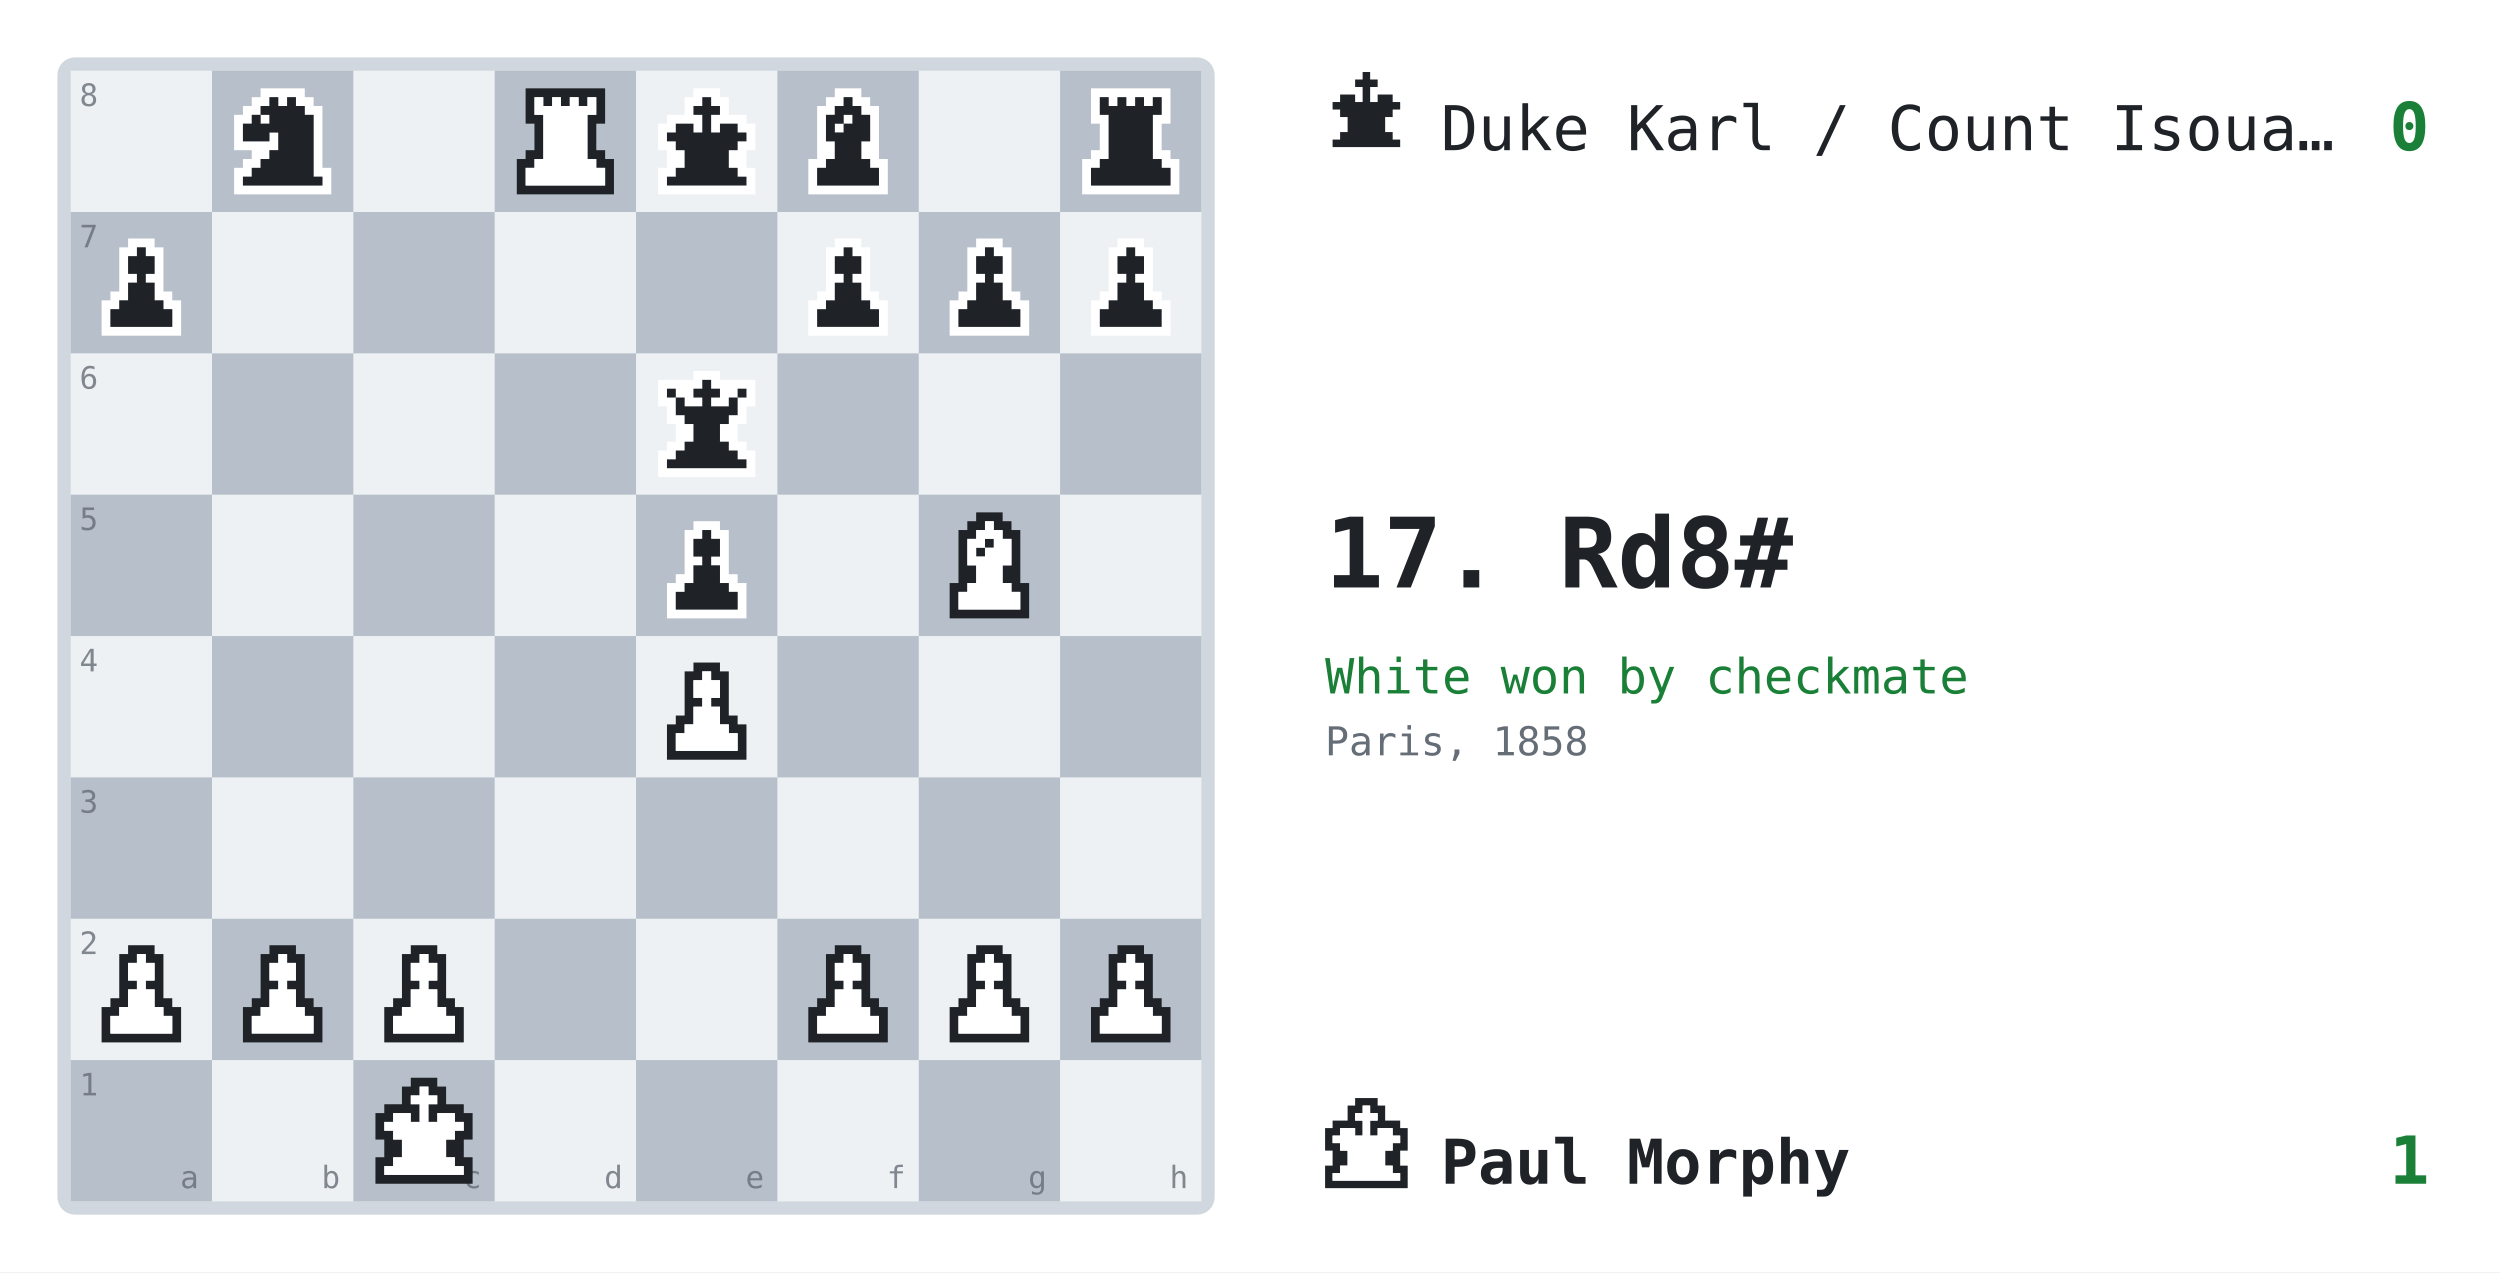
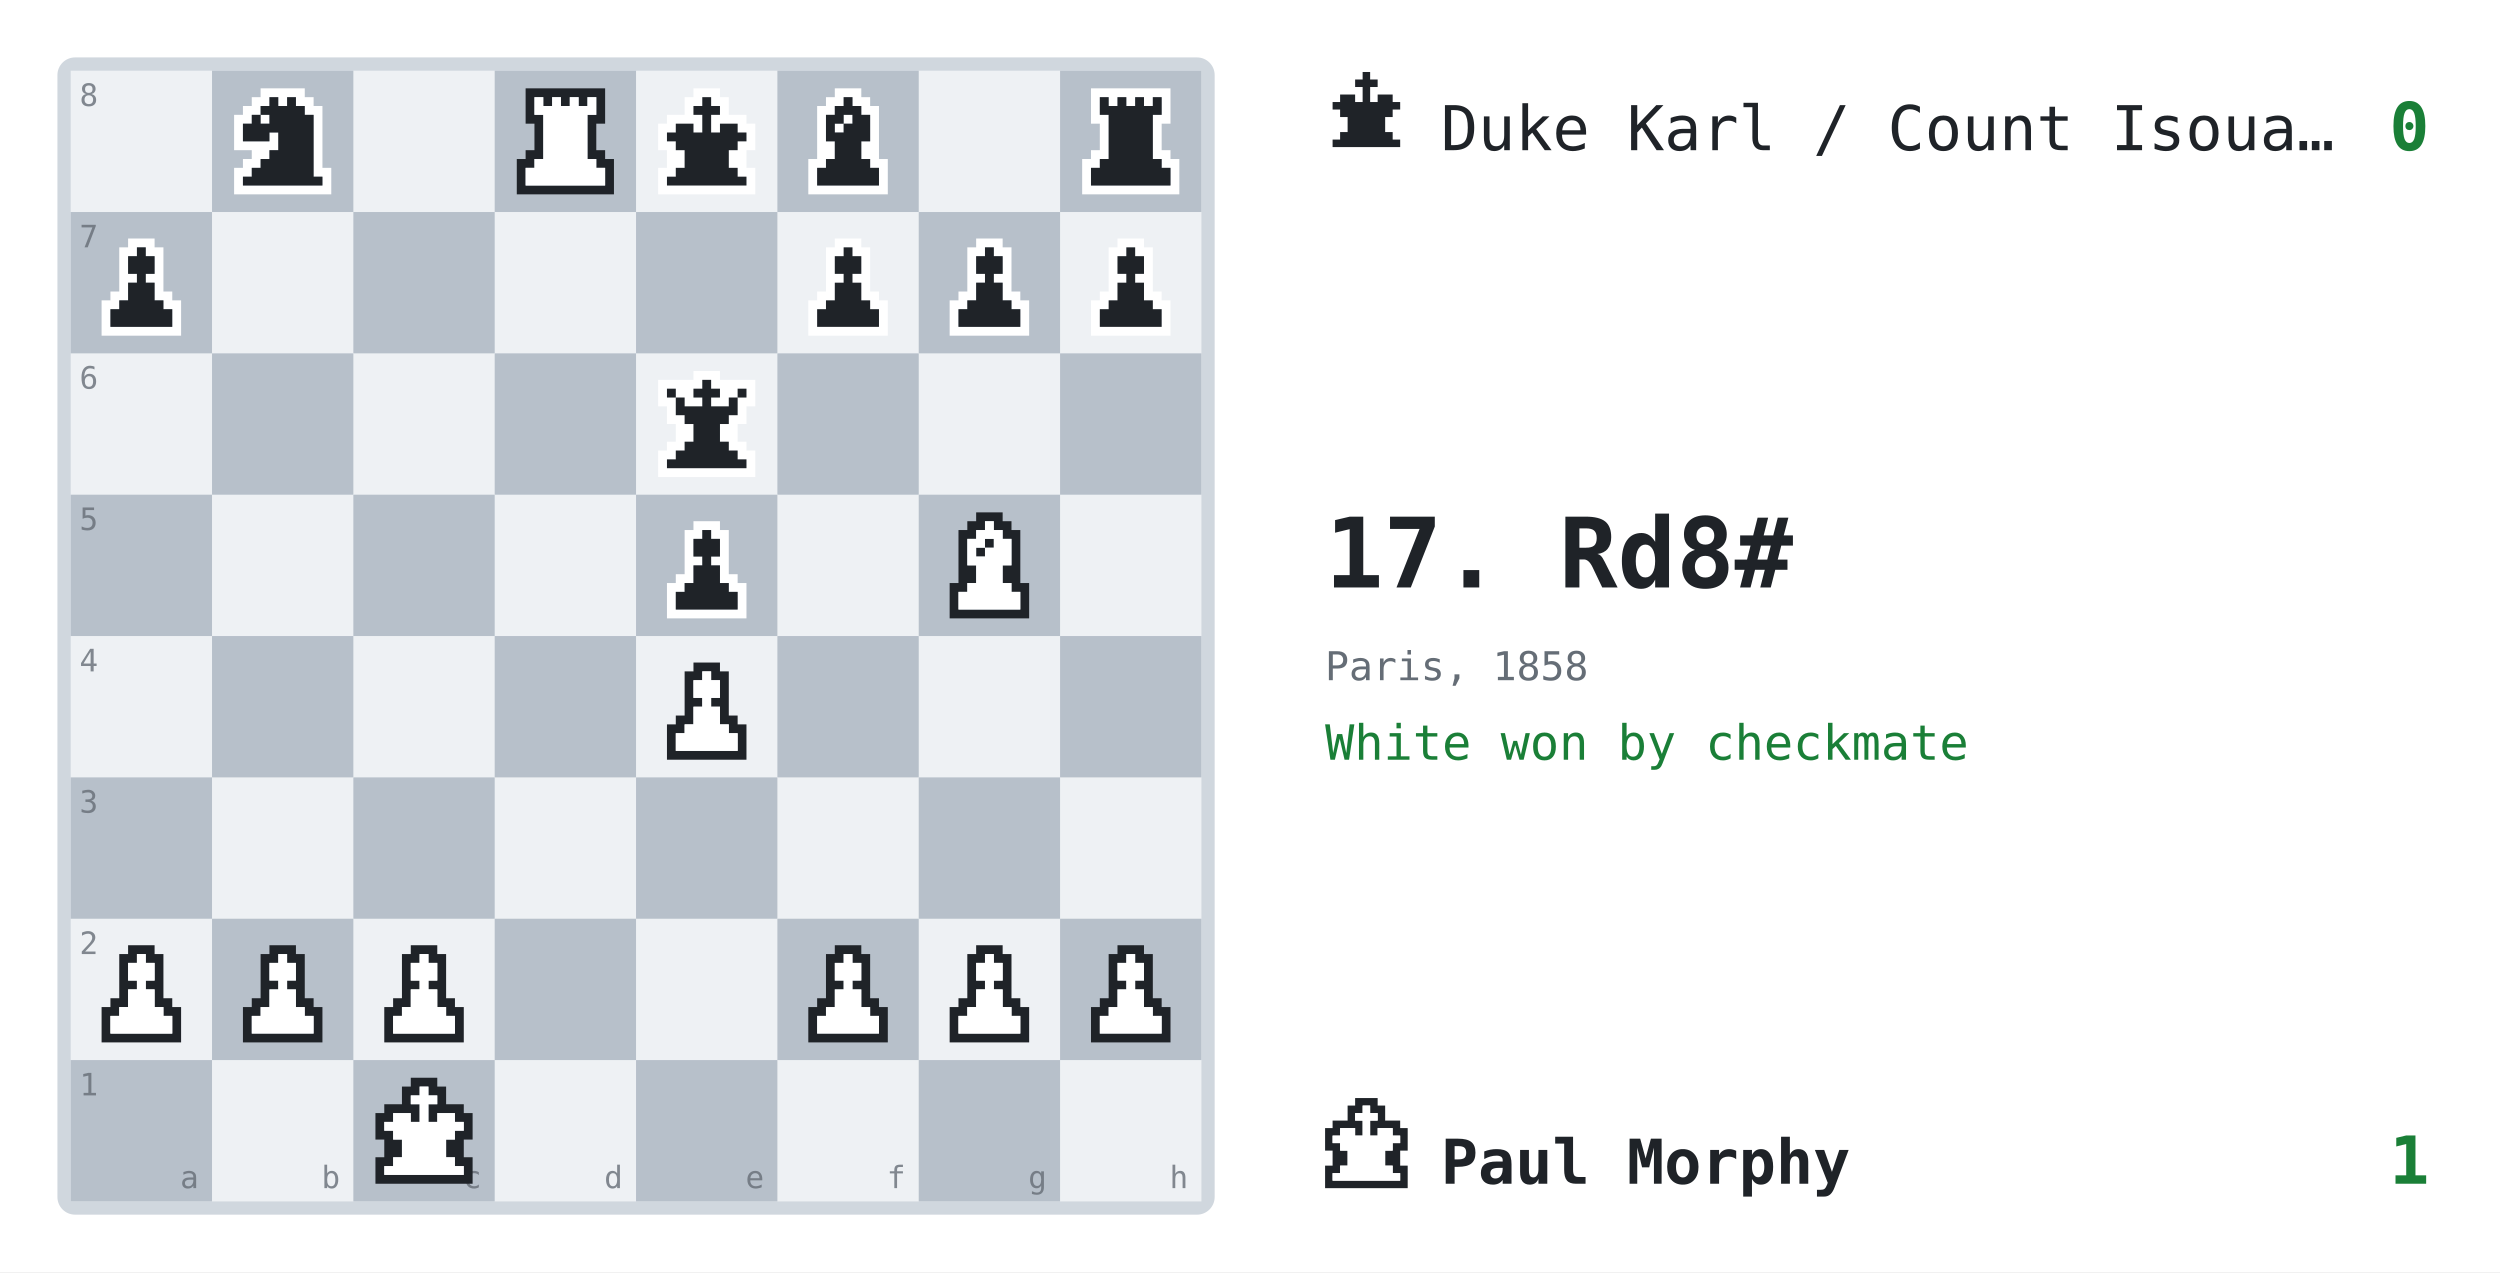
<svg xmlns="http://www.w3.org/2000/svg" viewBox="0 0 566 288" width="566" height="288" role="img" aria-label="Animated replay of Paul Morphy vs Duke Karl / Count Isouard, 1-0">
-   <style>text{font-family:ui-monospace,SFMono-Regular,Menlo,Consolas,monospace;fill:#1f2328}.m{fill:#656d76}.a{fill:#1a7f37}@keyframes hf{0%{opacity:0;transform:translate(0px,0px)}2.928%{opacity:.5;transform:translate(128px,192px)}5.564%{opacity:.5;transform:translate(128px,32px)}8.199%{opacity:.5;transform:translate(192px,224px)}10.835%{opacity:.5;transform:translate(96px,32px)}13.47%{opacity:.5;transform:translate(96px,192px)}16.105%{opacity:.5;transform:translate(64px,0px)}18.741%{opacity:.5;transform:translate(96px,128px)}21.376%{opacity:.5;transform:translate(192px,128px)}24.012%{opacity:.5;transform:translate(96px,224px)}26.647%{opacity:.5;transform:translate(96px,64px)}29.283%{opacity:.5;transform:translate(160px,224px)}31.918%{opacity:.5;transform:translate(192px,0px)}34.553%{opacity:.5;transform:translate(160px,160px)}37.189%{opacity:.5;transform:translate(96px,0px)}39.824%{opacity:.5;transform:translate(32px,224px)}42.46%{opacity:.5;transform:translate(64px,32px)}45.095%{opacity:.5;transform:translate(64px,224px)}47.731%{opacity:.5;transform:translate(32px,32px)}50.366%{opacity:.5;transform:translate(64px,160px)}53.001%{opacity:.5;transform:translate(64px,64px)}55.637%{opacity:.5;transform:translate(64px,128px)}58.272%{opacity:.5;transform:translate(32px,0px)}60.908%{opacity:.5;transform:translate(128px,224px)}63.543%{opacity:.5;transform:translate(0px,0px)}66.179%{opacity:.5;transform:translate(96px,224px)}68.814%{opacity:.5;transform:translate(96px,0px)}71.449%{opacity:.5;transform:translate(224px,224px)}74.085%{opacity:.5;transform:translate(128px,32px)}76.72%{opacity:.5;transform:translate(32px,96px)}79.356%{opacity:.5;transform:translate(160px,64px)}81.991%{opacity:.5;transform:translate(32px,160px)}84.627%{opacity:.5;transform:translate(96px,32px)}87.262%{opacity:.5;transform:translate(96px,224px)}97.657%,100%{opacity:0}}@keyframes ht{0%{opacity:0;transform:translate(0px,0px)}2.928%{opacity:.5;transform:translate(128px,128px)}5.564%{opacity:.5;transform:translate(128px,96px)}8.199%{opacity:.5;transform:translate(160px,160px)}10.835%{opacity:.5;transform:translate(96px,64px)}13.47%{opacity:.5;transform:translate(96px,128px)}16.105%{opacity:.5;transform:translate(192px,128px)}18.741%{opacity:.5;transform:translate(128px,96px)}21.376%{opacity:.5;transform:translate(160px,160px)}24.012%{opacity:.5;transform:translate(160px,160px)}26.647%{opacity:.5;transform:translate(128px,96px)}29.283%{opacity:.5;transform:translate(64px,128px)}31.918%{opacity:.5;transform:translate(160px,64px)}34.553%{opacity:.5;transform:translate(32px,160px)}37.189%{opacity:.5;transform:translate(128px,32px)}39.824%{opacity:.5;transform:translate(64px,160px)}42.46%{opacity:.5;transform:translate(64px,64px)}45.095%{opacity:.5;transform:translate(192px,96px)}47.731%{opacity:.5;transform:translate(32px,96px)}50.366%{opacity:.5;transform:translate(32px,96px)}53.001%{opacity:.5;transform:translate(32px,96px)}55.637%{opacity:.5;transform:translate(32px,96px)}58.272%{opacity:.5;transform:translate(96px,32px)}60.908%{opacity:.5;transform:translate(64px,224px)}63.543%{opacity:.5;transform:translate(96px,0px)}66.179%{opacity:.5;transform:translate(96px,32px)}68.814%{opacity:.5;transform:translate(96px,32px)}71.449%{opacity:.5;transform:translate(96px,224px)}74.085%{opacity:.5;transform:translate(128px,64px)}76.72%{opacity:.5;transform:translate(96px,32px)}79.356%{opacity:.5;transform:translate(96px,32px)}81.991%{opacity:.5;transform:translate(32px,0px)}84.627%{opacity:.5;transform:translate(32px,0px)}87.262%{opacity:.5;transform:translate(96px,0px)}97.657%,100%{opacity:0}}.hf{animation:hf 34.15s steps(1,end) infinite}.ht{animation:ht 34.15s steps(1,end) infinite}@keyframes ck{0%{opacity:0}3.953%{opacity:0}6.589%{opacity:0}9.224%{opacity:0}11.859%{opacity:0}14.495%{opacity:0}17.13%{opacity:0}19.766%{opacity:0}22.401%{opacity:0}25.037%{opacity:0}27.672%{opacity:0}30.307%{opacity:0}32.943%{opacity:0}35.578%{opacity:0}38.214%{opacity:0}40.849%{opacity:0}43.485%{opacity:0}46.12%{opacity:0}48.755%{opacity:0}51.391%{opacity:0}54.026%{opacity:0}56.662%{opacity:.6;transform:translate(128px,0px)}59.297%{opacity:0}61.933%{opacity:0}64.568%{opacity:0}67.204%{opacity:0}69.839%{opacity:0}72.474%{opacity:0}75.11%{opacity:0}77.745%{opacity:.6;transform:translate(128px,0px)}80.381%{opacity:0}83.016%{opacity:.6;transform:translate(128px,0px)}85.652%{opacity:0}88.287%{opacity:.6;transform:translate(128px,0px)}97.657%,100%{opacity:0}}.ck{animation:ck 34.15s steps(1,end) infinite}@keyframes pc{0%{opacity:0}1.171%,97.657%{opacity:1}98.829%,100%{opacity:0}}.pc{animation:pc 34.15s linear infinite}@keyframes p24{0%{transform:translate(0px,224px);opacity:1}60.908%{transform:translate(0px,224px)}61.933%{transform:translate(96px,224px)}66.179%{transform:translate(96px,224px)}67.204%{transform:translate(96px,32px)}69.78%{opacity:1}70.19%{opacity:0}98.975%{transform:translate(96px,32px);opacity:0}100%{transform:translate(0px,224px);opacity:1}}.p24{animation:p24 34.15s ease-in-out infinite}@keyframes p25{0%{transform:translate(32px,224px);opacity:1}39.824%{transform:translate(32px,224px)}40.849%{transform:translate(64px,160px)}50.366%{transform:translate(64px,160px)}51.391%{transform:translate(32px,96px)}53.968%{opacity:1}54.378%{opacity:0}98.975%{transform:translate(32px,96px);opacity:0}100%{transform:translate(32px,224px);opacity:1}}.p25{animation:p25 34.15s ease-in-out infinite}@keyframes p26{0%{transform:translate(64px,224px)}45.095%{transform:translate(64px,224px)}46.12%{transform:translate(192px,96px)}98.975%{transform:translate(192px,96px)}100%{transform:translate(64px,224px)}}.p26{animation:p26 34.15s ease-in-out infinite}@keyframes p27{0%{transform:translate(96px,224px);opacity:1}24.012%{transform:translate(96px,224px)}25.037%{transform:translate(160px,160px)}34.553%{transform:translate(160px,160px)}35.578%{transform:translate(32px,160px)}81.991%{transform:translate(32px,160px)}83.016%{transform:translate(32px,0px)}85.593%{opacity:1}86.003%{opacity:0}98.975%{transform:translate(32px,0px);opacity:0}100%{transform:translate(96px,224px);opacity:1}}.p27{animation:p27 34.15s ease-in-out infinite}@keyframes p28{0%{transform:translate(128px,224px)}60.908%{transform:translate(128px,224px)}61.933%{transform:translate(64px,224px)}98.975%{transform:translate(64px,224px)}100%{transform:translate(128px,224px)}}.p28{animation:p28 34.15s ease-in-out infinite}@keyframes p29{0%{transform:translate(160px,224px);opacity:1}29.283%{transform:translate(160px,224px)}30.307%{transform:translate(64px,128px)}55.637%{transform:translate(64px,128px)}56.662%{transform:translate(32px,96px)}76.72%{transform:translate(32px,96px)}77.745%{transform:translate(96px,32px)}80.322%{opacity:1}80.732%{opacity:0}98.975%{transform:translate(96px,32px);opacity:0}100%{transform:translate(160px,224px);opacity:1}}.p29{animation:p29 34.15s ease-in-out infinite}@keyframes p30{0%{transform:translate(192px,224px);opacity:1}8.199%{transform:translate(192px,224px)}9.224%{transform:translate(160px,160px)}22.343%{opacity:1}22.753%{opacity:0}98.975%{transform:translate(160px,160px);opacity:0}100%{transform:translate(192px,224px);opacity:1}}.p30{animation:p30 34.15s ease-in-out infinite}@keyframes p31{0%{transform:translate(224px,224px)}71.449%{transform:translate(224px,224px)}72.474%{transform:translate(96px,224px)}87.262%{transform:translate(96px,224px)}88.287%{transform:translate(96px,0px)}98.975%{transform:translate(96px,0px)}100%{transform:translate(224px,224px)}}.p31{animation:p31 34.15s ease-in-out infinite}@keyframes p19{0%{transform:translate(96px,192px);opacity:1}13.47%{transform:translate(96px,192px)}14.495%{transform:translate(96px,128px)}18.741%{transform:translate(96px,128px)}19.766%{transform:translate(128px,96px)}27.613%{opacity:1}28.023%{opacity:0}98.975%{transform:translate(128px,96px);opacity:0}100%{transform:translate(96px,192px);opacity:1}}.p19{animation:p19 34.15s ease-in-out infinite}@keyframes p20{0%{transform:translate(128px,192px)}2.928%{transform:translate(128px,192px)}3.953%{transform:translate(128px,128px)}98.975%{transform:translate(128px,128px)}100%{transform:translate(128px,192px)}}.p20{animation:p20 34.15s ease-in-out infinite}@keyframes p9{0%{transform:translate(32px,32px);opacity:1}47.731%{transform:translate(32px,32px)}48.755%{transform:translate(32px,96px)}51.332%{opacity:1}51.742%{opacity:0}98.975%{transform:translate(32px,96px);opacity:0}100%{transform:translate(32px,32px);opacity:1}}.p9{animation:p9 34.15s ease-in-out infinite}@keyframes p10{0%{transform:translate(64px,32px);opacity:1}42.46%{transform:translate(64px,32px)}43.485%{transform:translate(64px,64px)}53.001%{transform:translate(64px,64px)}54.026%{transform:translate(32px,96px)}56.603%{opacity:1}57.013%{opacity:0}98.975%{transform:translate(32px,96px);opacity:0}100%{transform:translate(64px,32px);opacity:1}}.p10{animation:p10 34.15s ease-in-out infinite}@keyframes p11{0%{transform:translate(96px,32px)}10.835%{transform:translate(96px,32px)}11.859%{transform:translate(96px,64px)}26.647%{transform:translate(96px,64px)}27.672%{transform:translate(128px,96px)}98.975%{transform:translate(128px,96px)}100%{transform:translate(96px,32px)}}.p11{animation:p11 34.15s ease-in-out infinite}@keyframes p12{0%{transform:translate(128px,32px);opacity:1}5.564%{transform:translate(128px,32px)}6.589%{transform:translate(128px,96px)}19.707%{opacity:1}20.117%{opacity:0}98.975%{transform:translate(128px,96px);opacity:0}100%{transform:translate(128px,32px);opacity:1}}.p12{animation:p12 34.15s ease-in-out infinite}@keyframes p0{0%{transform:translate(0px,0px);opacity:1}63.543%{transform:translate(0px,0px)}64.568%{transform:translate(96px,0px)}68.814%{transform:translate(96px,0px)}69.839%{transform:translate(96px,32px)}77.687%{opacity:1}78.097%{opacity:0}98.975%{transform:translate(96px,32px);opacity:0}100%{transform:translate(0px,0px);opacity:1}}.p0{animation:p0 34.15s ease-in-out infinite}@keyframes p1{0%{transform:translate(32px,0px);opacity:1}58.272%{transform:translate(32px,0px)}59.297%{transform:translate(96px,32px)}67.145%{opacity:1}67.555%{opacity:0}98.975%{transform:translate(96px,32px);opacity:0}100%{transform:translate(32px,0px);opacity:1}}.p1{animation:p1 34.15s ease-in-out infinite}@keyframes p2{0%{transform:translate(64px,0px);opacity:1}16.105%{transform:translate(64px,0px)}17.13%{transform:translate(192px,128px)}21.376%{transform:translate(192px,128px)}22.401%{transform:translate(160px,160px)}24.978%{opacity:1}25.388%{opacity:0}98.975%{transform:translate(160px,160px);opacity:0}100%{transform:translate(64px,0px);opacity:1}}.p2{animation:p2 34.15s ease-in-out infinite}@keyframes p3{0%{transform:translate(96px,0px)}37.189%{transform:translate(96px,0px)}38.214%{transform:translate(128px,32px)}74.085%{transform:translate(128px,32px)}75.11%{transform:translate(128px,64px)}98.975%{transform:translate(128px,64px)}100%{transform:translate(96px,0px)}}.p3{animation:p3 34.15s ease-in-out infinite}@keyframes p6{0%{transform:translate(192px,0px)}31.918%{transform:translate(192px,0px)}32.943%{transform:translate(160px,64px)}79.356%{transform:translate(160px,64px)}80.381%{transform:translate(96px,32px)}84.627%{transform:translate(96px,32px)}85.652%{transform:translate(32px,0px)}98.975%{transform:translate(32px,0px)}100%{transform:translate(192px,0px)}}.p6{animation:p6 34.15s ease-in-out infinite}@keyframes eo{0%,89.165%{opacity:0}90.044%,97.657%{opacity:1}98.829%,100%{opacity:0}}.eo{animation:eo 34.15s linear infinite}@keyframes mv{0%{transform:translate(0px,0px)}2.928%{transform:translate(0px,-40px)}5.564%{transform:translate(0px,-80px)}8.199%{transform:translate(0px,-120px)}10.835%{transform:translate(0px,-160px)}13.47%{transform:translate(0px,-200px)}16.105%{transform:translate(0px,-240px)}18.741%{transform:translate(0px,-280px)}21.376%{transform:translate(0px,-320px)}24.012%{transform:translate(0px,-360px)}26.647%{transform:translate(0px,-400px)}29.283%{transform:translate(0px,-440px)}31.918%{transform:translate(0px,-480px)}34.553%{transform:translate(0px,-520px)}37.189%{transform:translate(0px,-560px)}39.824%{transform:translate(0px,-600px)}42.46%{transform:translate(0px,-640px)}45.095%{transform:translate(0px,-680px)}47.731%{transform:translate(0px,-720px)}50.366%{transform:translate(0px,-760px)}53.001%{transform:translate(0px,-800px)}55.637%{transform:translate(0px,-840px)}58.272%{transform:translate(0px,-880px)}60.908%{transform:translate(0px,-920px)}63.543%{transform:translate(0px,-960px)}66.179%{transform:translate(0px,-1000px)}68.814%{transform:translate(0px,-1040px)}71.449%{transform:translate(0px,-1080px)}74.085%{transform:translate(0px,-1120px)}76.72%{transform:translate(0px,-1160px)}79.356%{transform:translate(0px,-1200px)}81.991%{transform:translate(0px,-1240px)}84.627%{transform:translate(0px,-1280px)}87.262%{transform:translate(0px,-1320px)}99.268%,100%{transform:translate(0px,0px)}}.mv{animation:mv 34.15s steps(1,end) infinite}@media (prefers-reduced-motion:reduce){*{animation:none!important}}</style>
+   <style>text{font-family:ui-monospace,SFMono-Regular,Menlo,Consolas,monospace;fill:#1f2328}.m{fill:#656d76}.a{fill:#1a7f37}@keyframes hf{0%{opacity:0;transform:translate(0px,0px)}2.928%{opacity:.5;transform:translate(128px,192px)}5.564%{opacity:.5;transform:translate(128px,32px)}8.199%{opacity:.5;transform:translate(192px,224px)}10.835%{opacity:.5;transform:translate(96px,32px)}13.47%{opacity:.5;transform:translate(96px,192px)}16.105%{opacity:.5;transform:translate(64px,0px)}18.741%{opacity:.5;transform:translate(96px,128px)}21.376%{opacity:.5;transform:translate(192px,128px)}24.012%{opacity:.5;transform:translate(96px,224px)}26.647%{opacity:.5;transform:translate(96px,64px)}29.283%{opacity:.5;transform:translate(160px,224px)}31.918%{opacity:.5;transform:translate(192px,0px)}34.553%{opacity:.5;transform:translate(160px,160px)}37.189%{opacity:.5;transform:translate(96px,0px)}39.824%{opacity:.5;transform:translate(32px,224px)}42.46%{opacity:.5;transform:translate(64px,32px)}45.095%{opacity:.5;transform:translate(64px,224px)}47.731%{opacity:.5;transform:translate(32px,32px)}50.366%{opacity:.5;transform:translate(64px,160px)}53.001%{opacity:.5;transform:translate(64px,64px)}55.637%{opacity:.5;transform:translate(64px,128px)}58.272%{opacity:.5;transform:translate(32px,0px)}60.908%{opacity:.5;transform:translate(128px,224px)}63.543%{opacity:.5;transform:translate(0px,0px)}66.179%{opacity:.5;transform:translate(96px,224px)}68.814%{opacity:.5;transform:translate(96px,0px)}71.449%{opacity:.5;transform:translate(224px,224px)}74.085%{opacity:.5;transform:translate(128px,32px)}76.72%{opacity:.5;transform:translate(32px,96px)}79.356%{opacity:.5;transform:translate(160px,64px)}81.991%{opacity:.5;transform:translate(32px,160px)}84.627%{opacity:.5;transform:translate(96px,32px)}87.262%{opacity:.5;transform:translate(96px,224px)}97.657%,100%{opacity:0}}@keyframes ht{0%{opacity:0;transform:translate(0px,0px)}2.928%{opacity:.5;transform:translate(128px,128px)}5.564%{opacity:.5;transform:translate(128px,96px)}8.199%{opacity:.5;transform:translate(160px,160px)}10.835%{opacity:.5;transform:translate(96px,64px)}13.47%{opacity:.5;transform:translate(96px,128px)}16.105%{opacity:.5;transform:translate(192px,128px)}18.741%{opacity:.5;transform:translate(128px,96px)}21.376%{opacity:.5;transform:translate(160px,160px)}24.012%{opacity:.5;transform:translate(160px,160px)}26.647%{opacity:.5;transform:translate(128px,96px)}29.283%{opacity:.5;transform:translate(64px,128px)}31.918%{opacity:.5;transform:translate(160px,64px)}34.553%{opacity:.5;transform:translate(32px,160px)}37.189%{opacity:.5;transform:translate(128px,32px)}39.824%{opacity:.5;transform:translate(64px,160px)}42.46%{opacity:.5;transform:translate(64px,64px)}45.095%{opacity:.5;transform:translate(192px,96px)}47.731%{opacity:.5;transform:translate(32px,96px)}50.366%{opacity:.5;transform:translate(32px,96px)}53.001%{opacity:.5;transform:translate(32px,96px)}55.637%{opacity:.5;transform:translate(32px,96px)}58.272%{opacity:.5;transform:translate(96px,32px)}60.908%{opacity:.5;transform:translate(64px,224px)}63.543%{opacity:.5;transform:translate(96px,0px)}66.179%{opacity:.5;transform:translate(96px,32px)}68.814%{opacity:.5;transform:translate(96px,32px)}71.449%{opacity:.5;transform:translate(96px,224px)}74.085%{opacity:.5;transform:translate(128px,64px)}76.72%{opacity:.5;transform:translate(96px,32px)}79.356%{opacity:.5;transform:translate(96px,32px)}81.991%{opacity:.5;transform:translate(32px,0px)}84.627%{opacity:.5;transform:translate(32px,0px)}87.262%{opacity:.5;transform:translate(96px,0px)}97.657%,100%{opacity:0}}.hf{animation:hf 34.15s steps(1,end) infinite}.ht{animation:ht 34.15s steps(1,end) infinite}@keyframes ck{0%{opacity:0}3.953%{opacity:0}6.589%{opacity:0}9.224%{opacity:0}11.859%{opacity:0}14.495%{opacity:0}17.13%{opacity:0}19.766%{opacity:0}22.401%{opacity:0}25.037%{opacity:0}27.672%{opacity:0}30.307%{opacity:0}32.943%{opacity:0}35.578%{opacity:0}38.214%{opacity:0}40.849%{opacity:0}43.485%{opacity:0}46.12%{opacity:0}48.755%{opacity:0}51.391%{opacity:0}54.026%{opacity:0}56.662%{opacity:.6;transform:translate(128px,0px)}59.297%{opacity:0}61.933%{opacity:0}64.568%{opacity:0}67.204%{opacity:0}69.839%{opacity:0}72.474%{opacity:0}75.11%{opacity:0}77.745%{opacity:.6;transform:translate(128px,0px)}80.381%{opacity:0}83.016%{opacity:.6;transform:translate(128px,0px)}85.652%{opacity:0}88.287%{opacity:.6;transform:translate(128px,0px)}97.657%,100%{opacity:0}}.ck{animation:ck 34.15s steps(1,end) infinite}@keyframes pc{0%{opacity:0}1.171%,97.657%{opacity:1}98.829%,100%{opacity:0}}.pc{animation:pc 34.15s linear infinite}@keyframes p24{0%{transform:translate(0px,224px);opacity:1}60.908%{transform:translate(0px,224px)}61.933%{transform:translate(96px,224px)}66.179%{transform:translate(96px,224px)}67.204%{transform:translate(96px,32px)}69.78%{opacity:1}70.19%{opacity:0}98.975%{transform:translate(96px,32px);opacity:0}100%{transform:translate(0px,224px);opacity:1}}.p24{animation:p24 34.15s ease-in-out infinite}@keyframes p25{0%{transform:translate(32px,224px);opacity:1}39.824%{transform:translate(32px,224px)}40.849%{transform:translate(64px,160px)}50.366%{transform:translate(64px,160px)}51.391%{transform:translate(32px,96px)}53.968%{opacity:1}54.378%{opacity:0}98.975%{transform:translate(32px,96px);opacity:0}100%{transform:translate(32px,224px);opacity:1}}.p25{animation:p25 34.15s ease-in-out infinite}@keyframes p26{0%{transform:translate(64px,224px)}45.095%{transform:translate(64px,224px)}46.12%{transform:translate(192px,96px)}98.975%{transform:translate(192px,96px)}100%{transform:translate(64px,224px)}}.p26{animation:p26 34.15s ease-in-out infinite}@keyframes p27{0%{transform:translate(96px,224px);opacity:1}24.012%{transform:translate(96px,224px)}25.037%{transform:translate(160px,160px)}34.553%{transform:translate(160px,160px)}35.578%{transform:translate(32px,160px)}81.991%{transform:translate(32px,160px)}83.016%{transform:translate(32px,0px)}85.593%{opacity:1}86.003%{opacity:0}98.975%{transform:translate(32px,0px);opacity:0}100%{transform:translate(96px,224px);opacity:1}}.p27{animation:p27 34.15s ease-in-out infinite}@keyframes p28{0%{transform:translate(128px,224px)}60.908%{transform:translate(128px,224px)}61.933%{transform:translate(64px,224px)}98.975%{transform:translate(64px,224px)}100%{transform:translate(128px,224px)}}.p28{animation:p28 34.15s ease-in-out infinite}@keyframes p29{0%{transform:translate(160px,224px);opacity:1}29.283%{transform:translate(160px,224px)}30.307%{transform:translate(64px,128px)}55.637%{transform:translate(64px,128px)}56.662%{transform:translate(32px,96px)}76.72%{transform:translate(32px,96px)}77.745%{transform:translate(96px,32px)}80.322%{opacity:1}80.732%{opacity:0}98.975%{transform:translate(96px,32px);opacity:0}100%{transform:translate(160px,224px);opacity:1}}.p29{animation:p29 34.15s ease-in-out infinite}@keyframes p30{0%{transform:translate(192px,224px);opacity:1}8.199%{transform:translate(192px,224px)}9.224%{transform:translate(160px,160px)}22.343%{opacity:1}22.753%{opacity:0}98.975%{transform:translate(160px,160px);opacity:0}100%{transform:translate(192px,224px);opacity:1}}.p30{animation:p30 34.15s ease-in-out infinite}@keyframes p31{0%{transform:translate(224px,224px)}71.449%{transform:translate(224px,224px)}72.474%{transform:translate(96px,224px)}87.262%{transform:translate(96px,224px)}88.287%{transform:translate(96px,0px)}98.975%{transform:translate(96px,0px)}100%{transform:translate(224px,224px)}}.p31{animation:p31 34.15s ease-in-out infinite}@keyframes p19{0%{transform:translate(96px,192px);opacity:1}13.47%{transform:translate(96px,192px)}14.495%{transform:translate(96px,128px)}18.741%{transform:translate(96px,128px)}19.766%{transform:translate(128px,96px)}27.613%{opacity:1}28.023%{opacity:0}98.975%{transform:translate(128px,96px);opacity:0}100%{transform:translate(96px,192px);opacity:1}}.p19{animation:p19 34.15s ease-in-out infinite}@keyframes p20{0%{transform:translate(128px,192px)}2.928%{transform:translate(128px,192px)}3.953%{transform:translate(128px,128px)}98.975%{transform:translate(128px,128px)}100%{transform:translate(128px,192px)}}.p20{animation:p20 34.15s ease-in-out infinite}@keyframes p9{0%{transform:translate(32px,32px);opacity:1}47.731%{transform:translate(32px,32px)}48.755%{transform:translate(32px,96px)}51.332%{opacity:1}51.742%{opacity:0}98.975%{transform:translate(32px,96px);opacity:0}100%{transform:translate(32px,32px);opacity:1}}.p9{animation:p9 34.15s ease-in-out infinite}@keyframes p10{0%{transform:translate(64px,32px);opacity:1}42.46%{transform:translate(64px,32px)}43.485%{transform:translate(64px,64px)}53.001%{transform:translate(64px,64px)}54.026%{transform:translate(32px,96px)}56.603%{opacity:1}57.013%{opacity:0}98.975%{transform:translate(32px,96px);opacity:0}100%{transform:translate(64px,32px);opacity:1}}.p10{animation:p10 34.15s ease-in-out infinite}@keyframes p11{0%{transform:translate(96px,32px)}10.835%{transform:translate(96px,32px)}11.859%{transform:translate(96px,64px)}26.647%{transform:translate(96px,64px)}27.672%{transform:translate(128px,96px)}98.975%{transform:translate(128px,96px)}100%{transform:translate(96px,32px)}}.p11{animation:p11 34.15s ease-in-out infinite}@keyframes p12{0%{transform:translate(128px,32px);opacity:1}5.564%{transform:translate(128px,32px)}6.589%{transform:translate(128px,96px)}19.707%{opacity:1}20.117%{opacity:0}98.975%{transform:translate(128px,96px);opacity:0}100%{transform:translate(128px,32px);opacity:1}}.p12{animation:p12 34.15s ease-in-out infinite}@keyframes p0{0%{transform:translate(0px,0px);opacity:1}63.543%{transform:translate(0px,0px)}64.568%{transform:translate(96px,0px)}68.814%{transform:translate(96px,0px)}69.839%{transform:translate(96px,32px)}77.687%{opacity:1}78.097%{opacity:0}98.975%{transform:translate(96px,32px);opacity:0}100%{transform:translate(0px,0px);opacity:1}}.p0{animation:p0 34.15s ease-in-out infinite}@keyframes p1{0%{transform:translate(32px,0px);opacity:1}58.272%{transform:translate(32px,0px)}59.297%{transform:translate(96px,32px)}67.145%{opacity:1}67.555%{opacity:0}98.975%{transform:translate(96px,32px);opacity:0}100%{transform:translate(32px,0px);opacity:1}}.p1{animation:p1 34.15s ease-in-out infinite}@keyframes p2{0%{transform:translate(64px,0px);opacity:1}16.105%{transform:translate(64px,0px)}17.13%{transform:translate(192px,128px)}21.376%{transform:translate(192px,128px)}22.401%{transform:translate(160px,160px)}24.978%{opacity:1}25.388%{opacity:0}98.975%{transform:translate(160px,160px);opacity:0}100%{transform:translate(64px,0px);opacity:1}}.p2{animation:p2 34.15s ease-in-out infinite}@keyframes p3{0%{transform:translate(96px,0px)}37.189%{transform:translate(96px,0px)}38.214%{transform:translate(128px,32px)}74.085%{transform:translate(128px,32px)}75.11%{transform:translate(128px,64px)}98.975%{transform:translate(128px,64px)}100%{transform:translate(96px,0px)}}.p3{animation:p3 34.15s ease-in-out infinite}@keyframes p6{0%{transform:translate(192px,0px)}31.918%{transform:translate(192px,0px)}32.943%{transform:translate(160px,64px)}79.356%{transform:translate(160px,64px)}80.381%{transform:translate(96px,32px)}84.627%{transform:translate(96px,32px)}85.652%{transform:translate(32px,0px)}98.975%{transform:translate(32px,0px)}100%{transform:translate(192px,0px)}}.p6{animation:p6 34.15s ease-in-out infinite}@keyframes eo{0%,89.165%{opacity:0}90.044%,97.657%{opacity:1}98.829%,100%{opacity:0}}.eo{animation:eo 34.15s linear infinite}@keyframes mv{0%{transform:translate(0px,0px)}2.928%{transform:translate(0px,-40px)}5.564%{transform:translate(0px,-80px)}8.199%{transform:translate(0px,-120px)}10.835%{transform:translate(0px,-160px)}13.47%{transform:translate(0px,-200px)}16.105%{transform:translate(0px,-240px)}18.741%{transform:translate(0px,-280px)}21.376%{transform:translate(0px,-320px)}24.012%{transform:translate(0px,-360px)}26.647%{transform:translate(0px,-400px)}29.283%{transform:translate(0px,-440px)}31.918%{transform:translate(0px,-480px)}34.553%{transform:translate(0px,-520px)}37.189%{transform:translate(0px,-560px)}39.824%{transform:translate(0px,-600px)}42.46%{transform:translate(0px,-640px)}45.095%{transform:translate(0px,-680px)}47.731%{transform:translate(0px,-720px)}50.366%{transform:translate(0px,-760px)}53.001%{transform:translate(0px,-800px)}55.637%{transform:translate(0px,-840px)}58.272%{transform:translate(0px,-880px)}60.908%{transform:translate(0px,-920px)}63.543%{transform:translate(0px,-960px)}66.179%{transform:translate(0px,-1000px)}68.814%{transform:translate(0px,-1040px)}71.449%{transform:translate(0px,-1080px)}74.085%{transform:translate(0px,-1120px)}76.72%{transform:translate(0px,-1160px)}79.356%{transform:translate(0px,-1200px)}81.991%{transform:translate(0px,-1240px)}84.627%{transform:translate(0px,-1280px)}87.262%{transform:translate(0px,-1320px)}99.268%,100%{transform:translate(0px,0px)}}.mv{animation:mv 34.15s steps(1,end) infinite}@keyframes rk{0%,89.165%{opacity:0}90.044%,100%{opacity:1}}.rs{animation:rk 34.15s linear forwards}@media (prefers-reduced-motion:reduce){*{animation:none!important}}</style>
  <rect width="566" height="288" fill="#ffffff" />
  <defs>
    <g id="pw">
      <path d="M8 2h6v2h-6zM6 4h4v2h-4zM12 4h4v2h-4zM6 6h2v2h-2zM14 6h2v2h-2zM6 8h2v2h-2zM14 8h2v2h-2zM6 10h4v2h-4zM12 10h4v2h-4zM6 12h2v2h-2zM14 12h2v2h-2zM4 14h4v2h-4zM14 14h4v2h-4zM2 16h4v2h-4zM16 16h4v2h-4zM2 18h2v2h-2zM18 18h2v2h-2zM2 20h2v2h-2zM18 20h2v2h-2zM2 22h18v2h-18z" fill="#1f2328" />
      <path d="M10 4h2v2h-2zM8 6h6v2h-6zM8 8h6v2h-6zM10 10h2v2h-2zM8 12h6v2h-6zM8 14h6v2h-6zM6 16h10v2h-10zM4 18h14v2h-14zM4 20h14v2h-14z" fill="#ffffff" />
    </g>
    <g id="pb">
      <path d="M8 2h6v2h-6zM6 4h4v2h-4zM12 4h4v2h-4zM6 6h2v2h-2zM14 6h2v2h-2zM6 8h2v2h-2zM14 8h2v2h-2zM6 10h4v2h-4zM12 10h4v2h-4zM6 12h2v2h-2zM14 12h2v2h-2zM4 14h4v2h-4zM14 14h4v2h-4zM2 16h4v2h-4zM16 16h4v2h-4zM2 18h2v2h-2zM18 18h2v2h-2zM2 20h2v2h-2zM18 20h2v2h-2zM2 22h18v2h-18z" fill="#ffffff" />
      <path d="M10 4h2v2h-2zM8 6h6v2h-6zM8 8h6v2h-6zM10 10h2v2h-2zM8 12h6v2h-6zM8 14h6v2h-6zM6 16h10v2h-10zM4 18h14v2h-14zM4 20h14v2h-14z" fill="#1f2328" />
    </g>
    <g id="nw">
      <path d="M6 0h10v2h-10zM4 2h4v2h-4zM10 2h2v2h-2zM14 2h4v2h-4zM2 4h4v2h-4zM16 4h4v2h-4zM0 6h4v2h-4zM6 6h2v2h-2zM18 6h2v2h-2zM0 8h2v2h-2zM18 8h2v2h-2zM0 10h2v2h-2zM8 10h2v2h-2zM18 10h2v2h-2zM0 12h10v2h-10zM18 12h2v2h-2zM4 14h4v2h-4zM18 14h2v2h-2zM2 16h4v2h-4zM18 16h2v2h-2zM0 18h4v2h-4zM18 18h4v2h-4zM0 20h2v2h-2zM20 20h2v2h-2zM0 22h22v2h-22z" fill="#1f2328" />
      <path d="M8 2h2v2h-2zM12 2h2v2h-2zM6 4h10v2h-10zM4 6h2v2h-2zM8 6h10v2h-10zM2 8h16v2h-16zM2 10h6v2h-6zM10 10h8v2h-8zM10 12h8v2h-8zM8 14h10v2h-10zM6 16h12v2h-12zM4 18h14v2h-14zM2 20h18v2h-18z" fill="#ffffff" />
    </g>
    <g id="nb">
      <path d="M6 0h10v2h-10zM4 2h4v2h-4zM10 2h2v2h-2zM14 2h4v2h-4zM2 4h4v2h-4zM16 4h4v2h-4zM0 6h4v2h-4zM6 6h2v2h-2zM18 6h2v2h-2zM0 8h2v2h-2zM18 8h2v2h-2zM0 10h2v2h-2zM8 10h2v2h-2zM18 10h2v2h-2zM0 12h10v2h-10zM18 12h2v2h-2zM4 14h4v2h-4zM18 14h2v2h-2zM2 16h4v2h-4zM18 16h2v2h-2zM0 18h4v2h-4zM18 18h4v2h-4zM0 20h2v2h-2zM20 20h2v2h-2zM0 22h22v2h-22z" fill="#ffffff" />
      <path d="M8 2h2v2h-2zM12 2h2v2h-2zM6 4h10v2h-10zM4 6h2v2h-2zM8 6h10v2h-10zM2 8h16v2h-16zM2 10h6v2h-6zM10 10h8v2h-8zM10 12h8v2h-8zM8 14h10v2h-10zM6 16h12v2h-12zM4 18h14v2h-14zM2 20h18v2h-18z" fill="#1f2328" />
    </g>
    <g id="bw">
      <path d="M8 0h6v2h-6zM6 2h4v2h-4zM12 2h4v2h-4zM4 4h4v2h-4zM14 4h4v2h-4zM4 6h2v2h-2zM10 6h2v2h-2zM16 6h2v2h-2zM4 8h2v2h-2zM8 8h2v2h-2zM16 8h2v2h-2zM4 10h2v2h-2zM16 10h2v2h-2zM4 12h4v2h-4zM14 12h4v2h-4zM4 14h4v2h-4zM14 14h4v2h-4zM2 16h4v2h-4zM16 16h4v2h-4zM2 18h2v2h-2zM18 18h2v2h-2zM2 20h2v2h-2zM18 20h2v2h-2zM2 22h18v2h-18z" fill="#1f2328" />
      <path d="M10 2h2v2h-2zM8 4h6v2h-6zM6 6h4v2h-4zM12 6h4v2h-4zM6 8h2v2h-2zM10 8h6v2h-6zM6 10h10v2h-10zM8 12h6v2h-6zM8 14h6v2h-6zM6 16h10v2h-10zM4 18h14v2h-14zM4 20h14v2h-14z" fill="#ffffff" />
    </g>
    <g id="bb">
      <path d="M8 0h6v2h-6zM6 2h4v2h-4zM12 2h4v2h-4zM4 4h4v2h-4zM14 4h4v2h-4zM4 6h2v2h-2zM10 6h2v2h-2zM16 6h2v2h-2zM4 8h2v2h-2zM8 8h2v2h-2zM16 8h2v2h-2zM4 10h2v2h-2zM16 10h2v2h-2zM4 12h4v2h-4zM14 12h4v2h-4zM4 14h4v2h-4zM14 14h4v2h-4zM2 16h4v2h-4zM16 16h4v2h-4zM2 18h2v2h-2zM18 18h2v2h-2zM2 20h2v2h-2zM18 20h2v2h-2zM2 22h18v2h-18z" fill="#ffffff" />
      <path d="M10 2h2v2h-2zM8 4h6v2h-6zM6 6h4v2h-4zM12 6h4v2h-4zM6 8h2v2h-2zM10 8h6v2h-6zM6 10h10v2h-10zM8 12h6v2h-6zM8 14h6v2h-6zM6 16h10v2h-10zM4 18h14v2h-14zM4 20h14v2h-14z" fill="#1f2328" />
    </g>
    <g id="rw">
      <path d="M2 0h18v2h-18zM2 2h2v2h-2zM6 2h2v2h-2zM10 2h2v2h-2zM14 2h2v2h-2zM18 2h2v2h-2zM2 4h2v2h-2zM18 4h2v2h-2zM2 6h4v2h-4zM16 6h4v2h-4zM4 8h2v2h-2zM16 8h2v2h-2zM4 10h2v2h-2zM16 10h2v2h-2zM4 12h2v2h-2zM16 12h2v2h-2zM2 14h4v2h-4zM16 14h4v2h-4zM0 16h4v2h-4zM18 16h4v2h-4zM0 18h2v2h-2zM20 18h2v2h-2zM0 20h2v2h-2zM20 20h2v2h-2zM0 22h22v2h-22z" fill="#1f2328" />
      <path d="M4 2h2v2h-2zM8 2h2v2h-2zM12 2h2v2h-2zM16 2h2v2h-2zM4 4h14v2h-14zM6 6h10v2h-10zM6 8h10v2h-10zM6 10h10v2h-10zM6 12h10v2h-10zM6 14h10v2h-10zM4 16h14v2h-14zM2 18h18v2h-18zM2 20h18v2h-18z" fill="#ffffff" />
    </g>
    <g id="rb">
      <path d="M2 0h18v2h-18zM2 2h2v2h-2zM6 2h2v2h-2zM10 2h2v2h-2zM14 2h2v2h-2zM18 2h2v2h-2zM2 4h2v2h-2zM18 4h2v2h-2zM2 6h4v2h-4zM16 6h4v2h-4zM4 8h2v2h-2zM16 8h2v2h-2zM4 10h2v2h-2zM16 10h2v2h-2zM4 12h2v2h-2zM16 12h2v2h-2zM2 14h4v2h-4zM16 14h4v2h-4zM0 16h4v2h-4zM18 16h4v2h-4zM0 18h2v2h-2zM20 18h2v2h-2zM0 20h2v2h-2zM20 20h2v2h-2zM0 22h22v2h-22z" fill="#ffffff" />
      <path d="M4 2h2v2h-2zM8 2h2v2h-2zM12 2h2v2h-2zM16 2h2v2h-2zM4 4h14v2h-14zM6 6h10v2h-10zM6 8h10v2h-10zM6 10h10v2h-10zM6 12h10v2h-10zM6 14h10v2h-10zM4 16h14v2h-14zM2 18h18v2h-18zM2 20h18v2h-18z" fill="#1f2328" />
    </g>
    <g id="qw">
      <path d="M8 0h6v2h-6zM0 2h10v2h-10zM12 2h10v2h-10zM0 4h2v2h-2zM4 4h4v2h-4zM14 4h4v2h-4zM20 4h2v2h-2zM0 6h4v2h-4zM6 6h4v2h-4zM12 6h4v2h-4zM18 6h4v2h-4zM2 8h2v2h-2zM18 8h2v2h-2zM2 10h4v2h-4zM16 10h4v2h-4zM4 12h4v2h-4zM14 12h4v2h-4zM4 14h4v2h-4zM14 14h4v2h-4zM2 16h4v2h-4zM16 16h4v2h-4zM0 18h4v2h-4zM18 18h4v2h-4zM0 20h2v2h-2zM20 20h2v2h-2zM0 22h22v2h-22z" fill="#1f2328" />
      <path d="M10 2h2v2h-2zM2 4h2v2h-2zM8 4h6v2h-6zM18 4h2v2h-2zM4 6h2v2h-2zM10 6h2v2h-2zM16 6h2v2h-2zM4 8h14v2h-14zM6 10h10v2h-10zM8 12h6v2h-6zM8 14h6v2h-6zM6 16h10v2h-10zM4 18h14v2h-14zM2 20h18v2h-18z" fill="#ffffff" />
    </g>
    <g id="qb">
      <path d="M8 0h6v2h-6zM0 2h10v2h-10zM12 2h10v2h-10zM0 4h2v2h-2zM4 4h4v2h-4zM14 4h4v2h-4zM20 4h2v2h-2zM0 6h4v2h-4zM6 6h4v2h-4zM12 6h4v2h-4zM18 6h4v2h-4zM2 8h2v2h-2zM18 8h2v2h-2zM2 10h4v2h-4zM16 10h4v2h-4zM4 12h4v2h-4zM14 12h4v2h-4zM4 14h4v2h-4zM14 14h4v2h-4zM2 16h4v2h-4zM16 16h4v2h-4zM0 18h4v2h-4zM18 18h4v2h-4zM0 20h2v2h-2zM20 20h2v2h-2zM0 22h22v2h-22z" fill="#ffffff" />
      <path d="M10 2h2v2h-2zM2 4h2v2h-2zM8 4h6v2h-6zM18 4h2v2h-2zM4 6h2v2h-2zM10 6h2v2h-2zM16 6h2v2h-2zM4 8h14v2h-14zM6 10h10v2h-10zM8 12h6v2h-6zM8 14h6v2h-6zM6 16h10v2h-10zM4 18h14v2h-14zM2 20h18v2h-18z" fill="#1f2328" />
    </g>
    <g id="kw">
      <path d="M8 0h6v2h-6zM6 2h4v2h-4zM12 2h4v2h-4zM6 4h2v2h-2zM14 4h2v2h-2zM2 6h8v2h-8zM12 6h8v2h-8zM0 8h4v2h-4zM8 8h2v2h-2zM12 8h2v2h-2zM18 8h4v2h-4zM0 10h2v2h-2zM20 10h2v2h-2zM0 12h4v2h-4zM18 12h4v2h-4zM2 14h4v2h-4zM16 14h4v2h-4zM2 16h4v2h-4zM16 16h4v2h-4zM0 18h4v2h-4zM18 18h4v2h-4zM0 20h2v2h-2zM20 20h2v2h-2zM0 22h22v2h-22z" fill="#1f2328" />
      <path d="M10 2h2v2h-2zM8 4h6v2h-6zM10 6h2v2h-2zM4 8h4v2h-4zM10 8h2v2h-2zM14 8h4v2h-4zM2 10h18v2h-18zM4 12h14v2h-14zM6 14h10v2h-10zM6 16h10v2h-10zM4 18h14v2h-14zM2 20h18v2h-18z" fill="#ffffff" />
    </g>
    <g id="kb">
      <path d="M8 0h6v2h-6zM6 2h4v2h-4zM12 2h4v2h-4zM6 4h2v2h-2zM14 4h2v2h-2zM2 6h8v2h-8zM12 6h8v2h-8zM0 8h4v2h-4zM8 8h2v2h-2zM12 8h2v2h-2zM18 8h4v2h-4zM0 10h2v2h-2zM20 10h2v2h-2zM0 12h4v2h-4zM18 12h4v2h-4zM2 14h4v2h-4zM16 14h4v2h-4zM2 16h4v2h-4zM16 16h4v2h-4zM0 18h4v2h-4zM18 18h4v2h-4zM0 20h2v2h-2zM20 20h2v2h-2zM0 22h22v2h-22z" fill="#ffffff" />
      <path d="M10 2h2v2h-2zM8 4h6v2h-6zM10 6h2v2h-2zM4 8h4v2h-4zM10 8h2v2h-2zM14 8h4v2h-4zM2 10h18v2h-18zM4 12h14v2h-14zM6 14h10v2h-10zM6 16h10v2h-10zM4 18h14v2h-14zM2 20h18v2h-18z" fill="#1f2328" />
    </g>
  </defs>
  <g transform="translate(16 16)">
    <rect x="-3" y="-3" width="262" height="262" rx="4" fill="#d0d7de" />
    <rect width="256" height="256" fill="#eef1f4" />
    <g fill="#b7c0ca">
      <rect x="0" y="224" width="32" height="32" />
      <rect x="64" y="224" width="32" height="32" />
      <rect x="128" y="224" width="32" height="32" />
      <rect x="192" y="224" width="32" height="32" />
      <rect x="32" y="192" width="32" height="32" />
      <rect x="96" y="192" width="32" height="32" />
      <rect x="160" y="192" width="32" height="32" />
      <rect x="224" y="192" width="32" height="32" />
      <rect x="0" y="160" width="32" height="32" />
      <rect x="64" y="160" width="32" height="32" />
      <rect x="128" y="160" width="32" height="32" />
      <rect x="192" y="160" width="32" height="32" />
      <rect x="32" y="128" width="32" height="32" />
      <rect x="96" y="128" width="32" height="32" />
      <rect x="160" y="128" width="32" height="32" />
      <rect x="224" y="128" width="32" height="32" />
      <rect x="0" y="96" width="32" height="32" />
      <rect x="64" y="96" width="32" height="32" />
      <rect x="128" y="96" width="32" height="32" />
      <rect x="192" y="96" width="32" height="32" />
      <rect x="32" y="64" width="32" height="32" />
      <rect x="96" y="64" width="32" height="32" />
      <rect x="160" y="64" width="32" height="32" />
      <rect x="224" y="64" width="32" height="32" />
      <rect x="0" y="32" width="32" height="32" />
      <rect x="64" y="32" width="32" height="32" />
      <rect x="128" y="32" width="32" height="32" />
      <rect x="192" y="32" width="32" height="32" />
      <rect x="32" y="0" width="32" height="32" />
      <rect x="96" y="0" width="32" height="32" />
      <rect x="160" y="0" width="32" height="32" />
      <rect x="224" y="0" width="32" height="32" />
    </g>
    <text x="29" y="253" text-anchor="end" font-size="7" class="m" opacity=".8">a</text>
    <text x="2" y="8" font-size="7" class="m" opacity=".8">8</text>
    <text x="61" y="253" text-anchor="end" font-size="7" class="m" opacity=".8">b</text>
    <text x="2" y="40" font-size="7" class="m" opacity=".8">7</text>
    <text x="93" y="253" text-anchor="end" font-size="7" class="m" opacity=".8">c</text>
    <text x="2" y="72" font-size="7" class="m" opacity=".8">6</text>
    <text x="125" y="253" text-anchor="end" font-size="7" class="m" opacity=".8">d</text>
    <text x="2" y="104" font-size="7" class="m" opacity=".8">5</text>
    <text x="157" y="253" text-anchor="end" font-size="7" class="m" opacity=".8">e</text>
    <text x="2" y="136" font-size="7" class="m" opacity=".8">4</text>
    <text x="189" y="253" text-anchor="end" font-size="7" class="m" opacity=".8">f</text>
    <text x="2" y="168" font-size="7" class="m" opacity=".8">3</text>
    <text x="221" y="253" text-anchor="end" font-size="7" class="m" opacity=".8">g</text>
    <text x="2" y="200" font-size="7" class="m" opacity=".8">2</text>
    <text x="253" y="253" text-anchor="end" font-size="7" class="m" opacity=".8">h</text>
    <text x="2" y="232" font-size="7" class="m" opacity=".8">1</text>
    <rect class="hf" width="32" height="32" fill="#2da44e" opacity="0" />
    <rect class="ht" width="32" height="32" fill="#2da44e" opacity="0" />
    <rect class="ck" width="32" height="32" fill="#cf222e" opacity="0" />
  </g>
  <use href="#kb" transform="translate(300 14.6) scale(0.85)" />
  <text x="326.2" y="34" font-size="14">Duke Karl / Count Isoua…</text>
-   <text x="550" y="34" text-anchor="end" font-size="15" font-weight="700" class="a">0</text>
  <use href="#kw" transform="translate(300 248.6) scale(0.85)" />
  <text x="326.2" y="268" font-size="14" font-weight="700">Paul Morphy</text>
-   <text x="550" y="268" text-anchor="end" font-size="15" font-weight="700" class="a">1</text>
  <clipPath id="mw">
    <rect x="298" y="109" width="254" height="32" />
  </clipPath>
  <g clip-path="url(#mw)">
    <g class="mv" transform="translate(0 -1320)">
      <text x="300" y="173" font-size="22" font-weight="700">1. e4</text>
      <text x="300" y="213" font-size="22" font-weight="700">1… e5</text>
      <text x="300" y="253" font-size="22" font-weight="700">2. Nf3</text>
      <text x="300" y="293" font-size="22" font-weight="700">2… d6</text>
      <text x="300" y="333" font-size="22" font-weight="700">3. d4</text>
      <text x="300" y="373" font-size="22" font-weight="700">3… Bg4</text>
      <text x="300" y="413" font-size="22" font-weight="700">4. dxe5</text>
      <text x="300" y="453" font-size="22" font-weight="700">4… Bxf3</text>
      <text x="300" y="493" font-size="22" font-weight="700">5. Qxf3</text>
      <text x="300" y="533" font-size="22" font-weight="700">5… dxe5</text>
      <text x="300" y="573" font-size="22" font-weight="700">6. Bc4</text>
      <text x="300" y="613" font-size="22" font-weight="700">6… Nf6</text>
      <text x="300" y="653" font-size="22" font-weight="700">7. Qb3</text>
      <text x="300" y="693" font-size="22" font-weight="700">7… Qe7</text>
      <text x="300" y="733" font-size="22" font-weight="700">8. Nc3</text>
      <text x="300" y="773" font-size="22" font-weight="700">8… c6</text>
      <text x="300" y="813" font-size="22" font-weight="700">9. Bg5</text>
      <text x="300" y="853" font-size="22" font-weight="700">9… b5</text>
      <text x="300" y="893" font-size="22" font-weight="700">10. Nxb5</text>
      <text x="300" y="933" font-size="22" font-weight="700">10… cxb5</text>
      <text x="300" y="973" font-size="22" font-weight="700">11. Bxb5+</text>
      <text x="300" y="1013" font-size="22" font-weight="700">11… Nbd7</text>
      <text x="300" y="1053" font-size="22" font-weight="700">12. O-O-O</text>
      <text x="300" y="1093" font-size="22" font-weight="700">12… Rd8</text>
      <text x="300" y="1133" font-size="22" font-weight="700">13. Rxd7</text>
      <text x="300" y="1173" font-size="22" font-weight="700">13… Rxd7</text>
      <text x="300" y="1213" font-size="22" font-weight="700">14. Rd1</text>
      <text x="300" y="1253" font-size="22" font-weight="700">14… Qe6</text>
      <text x="300" y="1293" font-size="22" font-weight="700">15. Bxd7+</text>
      <text x="300" y="1333" font-size="22" font-weight="700">15… Nxd7</text>
      <text x="300" y="1373" font-size="22" font-weight="700">16. Qb8+</text>
      <text x="300" y="1413" font-size="22" font-weight="700">16… Nxb8</text>
      <text x="300" y="1453" font-size="22" font-weight="700">17. Rd8#</text>
    </g>
  </g>
-   <text x="300" y="157" font-size="11" class="a">White won by checkmate</text>
-   <text x="300" y="171" font-size="9" class="m">Paris, 1858</text>
+   <text x="300" y="154" font-size="9" class="m">Paris, 1858</text>
+   <g class="rs">
+     <text x="550" y="34" text-anchor="end" font-size="15" font-weight="700" class="a">0</text>
+     <text x="550" y="268" text-anchor="end" font-size="15" font-weight="700" class="a">1</text>
+     <text x="300" y="172" font-size="11" class="a">White won by checkmate</text>
+   </g>
  <g transform="translate(16 16)">
    <g class="pc">
      <g class="p24" transform="translate(96 32)" opacity="0">
        <use href="#rw" x="5" y="4" />
      </g>
      <g class="p25" transform="translate(32 96)" opacity="0">
        <use href="#nw" x="5" y="4" />
      </g>
      <g class="p26" transform="translate(192 96)">
        <use href="#bw" x="5" y="4" />
      </g>
      <g class="p27" transform="translate(32 0)" opacity="0">
        <use href="#qw" x="5" y="4" />
      </g>
      <g class="p28" transform="translate(64 224)">
        <use href="#kw" x="5" y="4" />
      </g>
      <g class="p29" transform="translate(96 32)" opacity="0">
        <use href="#bw" x="5" y="4" />
      </g>
      <g class="p30" transform="translate(160 160)" opacity="0">
        <use href="#nw" x="5" y="4" />
      </g>
      <g class="p31" transform="translate(96 0)">
        <use href="#rw" x="5" y="4" />
      </g>
      <g transform="translate(0 192)">
        <use href="#pw" x="5" y="4" />
      </g>
      <g transform="translate(32 192)">
        <use href="#pw" x="5" y="4" />
      </g>
      <g transform="translate(64 192)">
        <use href="#pw" x="5" y="4" />
      </g>
      <g class="p19" transform="translate(128 96)" opacity="0">
        <use href="#pw" x="5" y="4" />
      </g>
      <g class="p20" transform="translate(128 128)">
        <use href="#pw" x="5" y="4" />
      </g>
      <g transform="translate(160 192)">
        <use href="#pw" x="5" y="4" />
      </g>
      <g transform="translate(192 192)">
        <use href="#pw" x="5" y="4" />
      </g>
      <g transform="translate(224 192)">
        <use href="#pw" x="5" y="4" />
      </g>
      <g transform="translate(0 32)">
        <use href="#pb" x="5" y="4" />
      </g>
      <g class="p9" transform="translate(32 96)" opacity="0">
        <use href="#pb" x="5" y="4" />
      </g>
      <g class="p10" transform="translate(32 96)" opacity="0">
        <use href="#pb" x="5" y="4" />
      </g>
      <g class="p11" transform="translate(128 96)">
        <use href="#pb" x="5" y="4" />
      </g>
      <g class="p12" transform="translate(128 96)" opacity="0">
        <use href="#pb" x="5" y="4" />
      </g>
      <g transform="translate(160 32)">
        <use href="#pb" x="5" y="4" />
      </g>
      <g transform="translate(192 32)">
        <use href="#pb" x="5" y="4" />
      </g>
      <g transform="translate(224 32)">
        <use href="#pb" x="5" y="4" />
      </g>
      <g class="p0" transform="translate(96 32)" opacity="0">
        <use href="#rb" x="5" y="4" />
      </g>
      <g class="p1" transform="translate(96 32)" opacity="0">
        <use href="#nb" x="5" y="4" />
      </g>
      <g class="p2" transform="translate(160 160)" opacity="0">
        <use href="#bb" x="5" y="4" />
      </g>
      <g class="p3" transform="translate(128 64)">
        <use href="#qb" x="5" y="4" />
      </g>
      <g transform="translate(128 0)">
        <use href="#kb" x="5" y="4" />
      </g>
      <g transform="translate(160 0)">
        <use href="#bb" x="5" y="4" />
      </g>
      <g class="p6" transform="translate(32 0)">
        <use href="#nb" x="5" y="4" />
      </g>
      <g transform="translate(224 0)">
        <use href="#rb" x="5" y="4" />
      </g>
    </g>
    <g class="eo" opacity="0">
-       <rect x="48" y="105.6" width="160" height="44.8" rx="6" fill="#ffffff" opacity=".88" />
-       <text x="128" y="133" text-anchor="middle" font-size="15" font-weight="700" letter-spacing="2" class="a">CHECKMATE</text>
+       <rect x="48" y="97.6" width="160" height="60.8" rx="6" fill="#ffffff" opacity=".88" />
+       <text x="128" y="123.6" text-anchor="middle" font-size="15" font-weight="700" letter-spacing="2" class="a">WHITE WINS</text>
+       <text x="128" y="142.6" text-anchor="middle" font-size="10" letter-spacing="2" class="m">CHECKMATE</text>
    </g>
  </g>
</svg>
